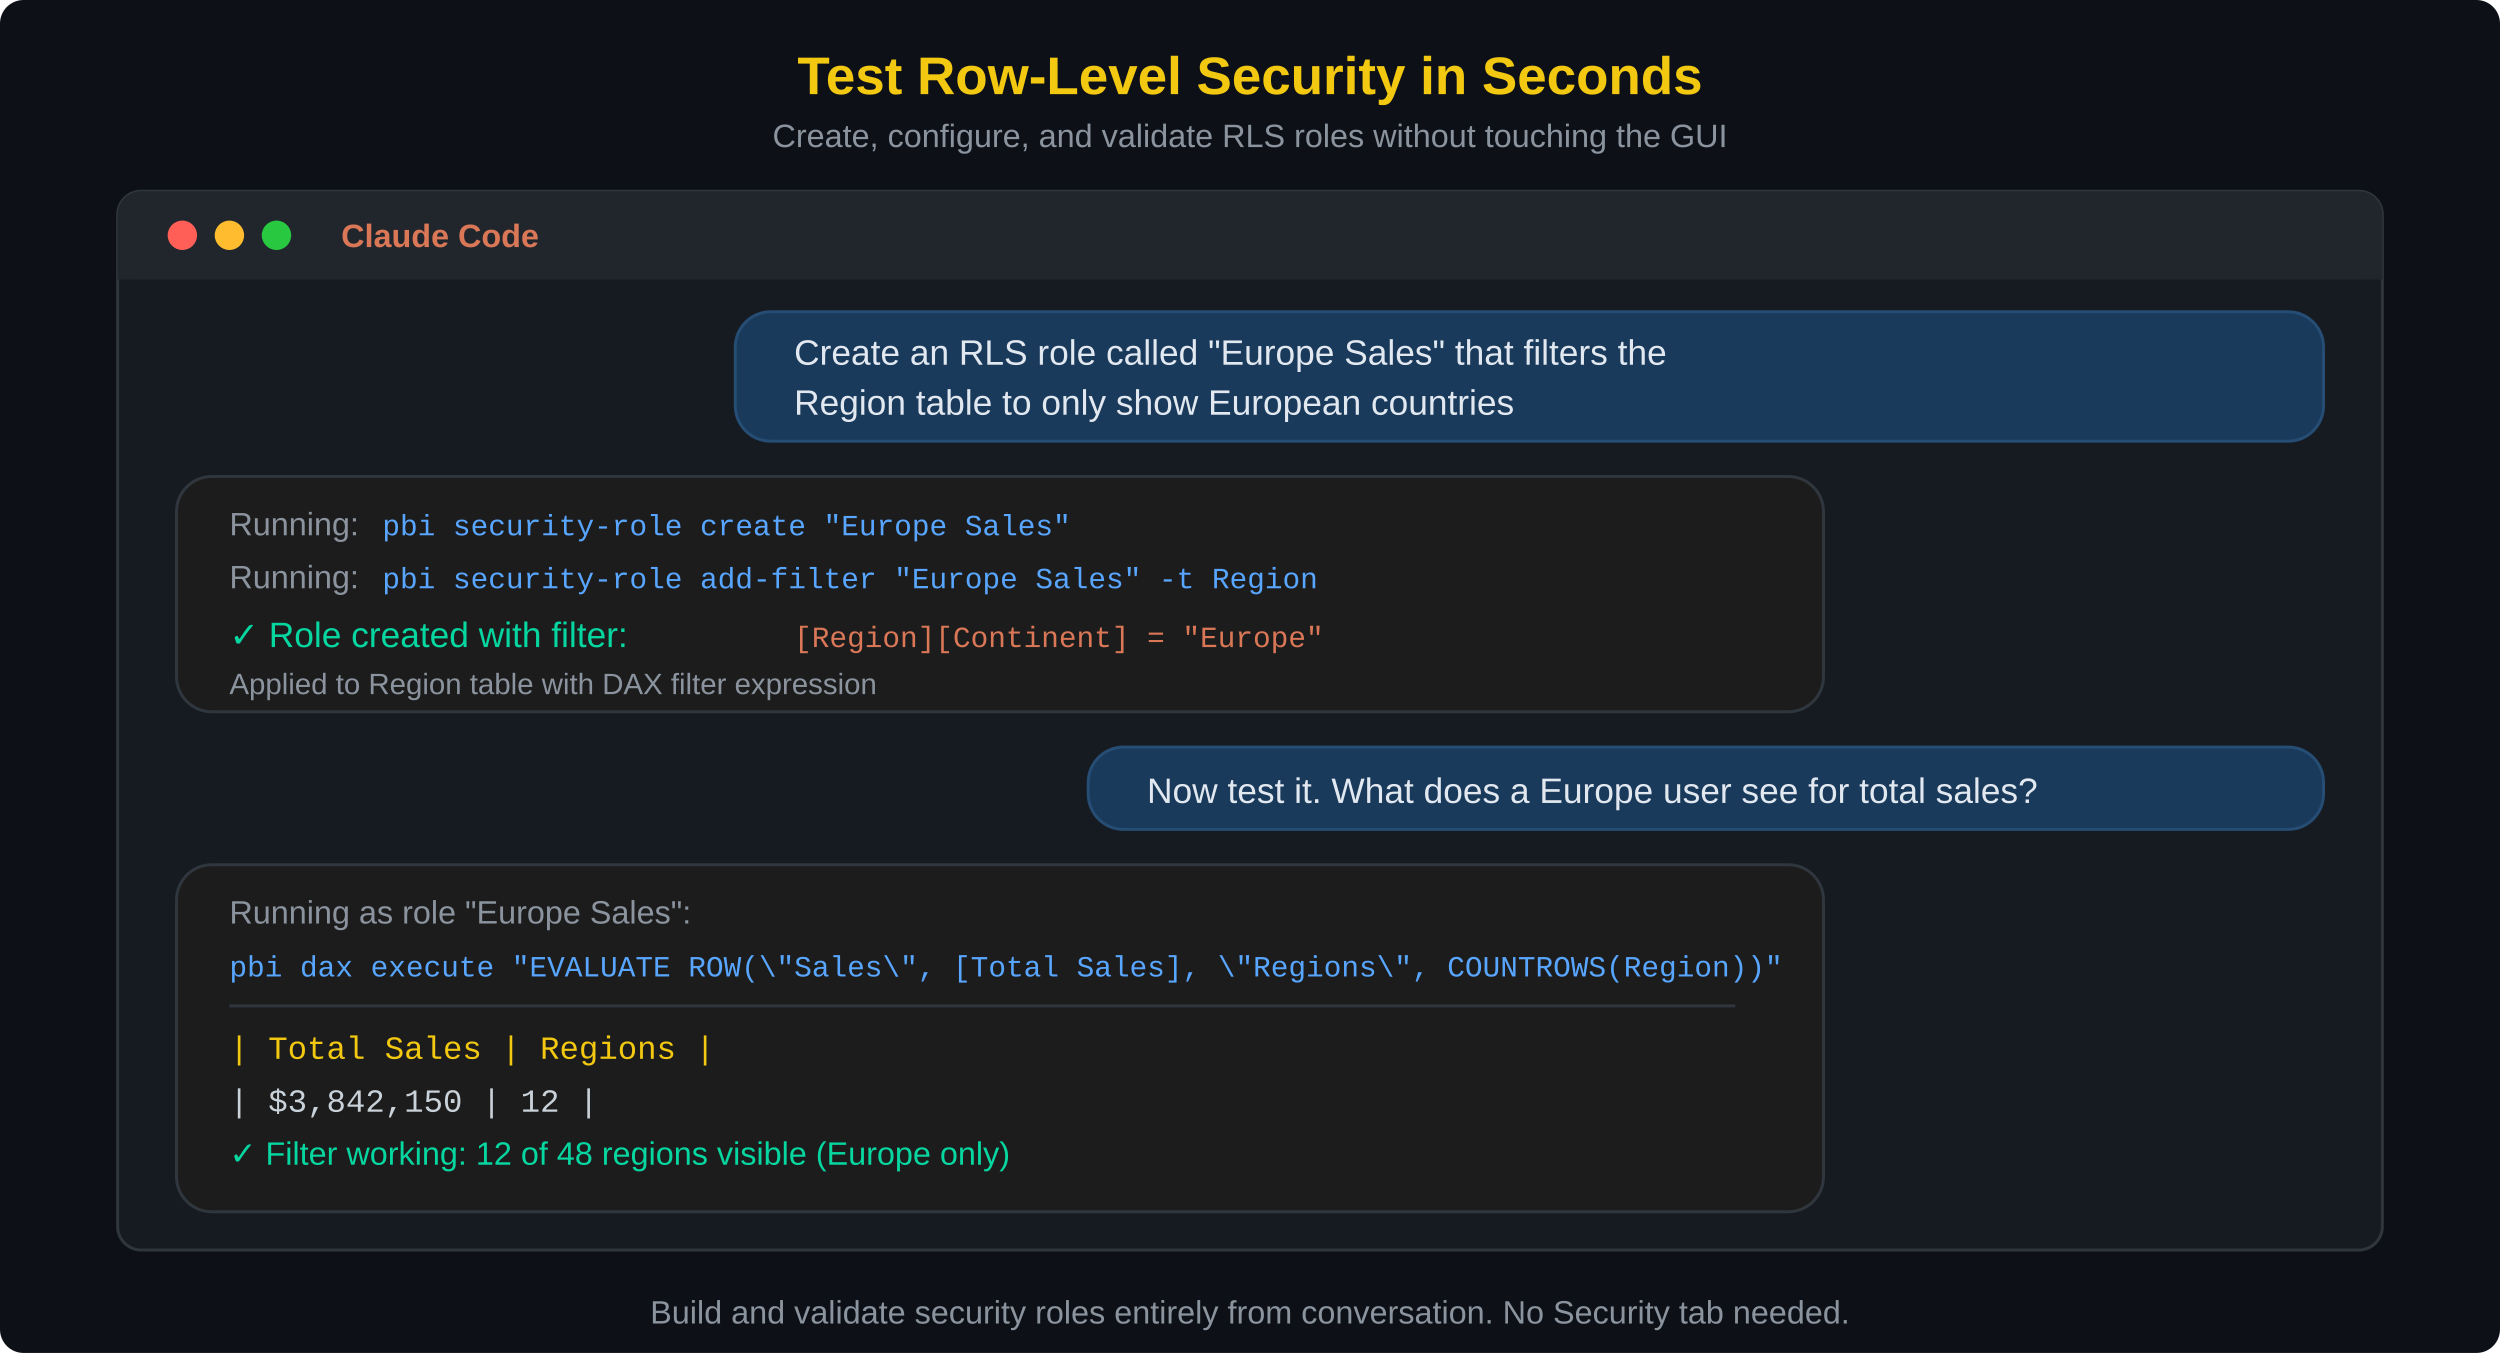
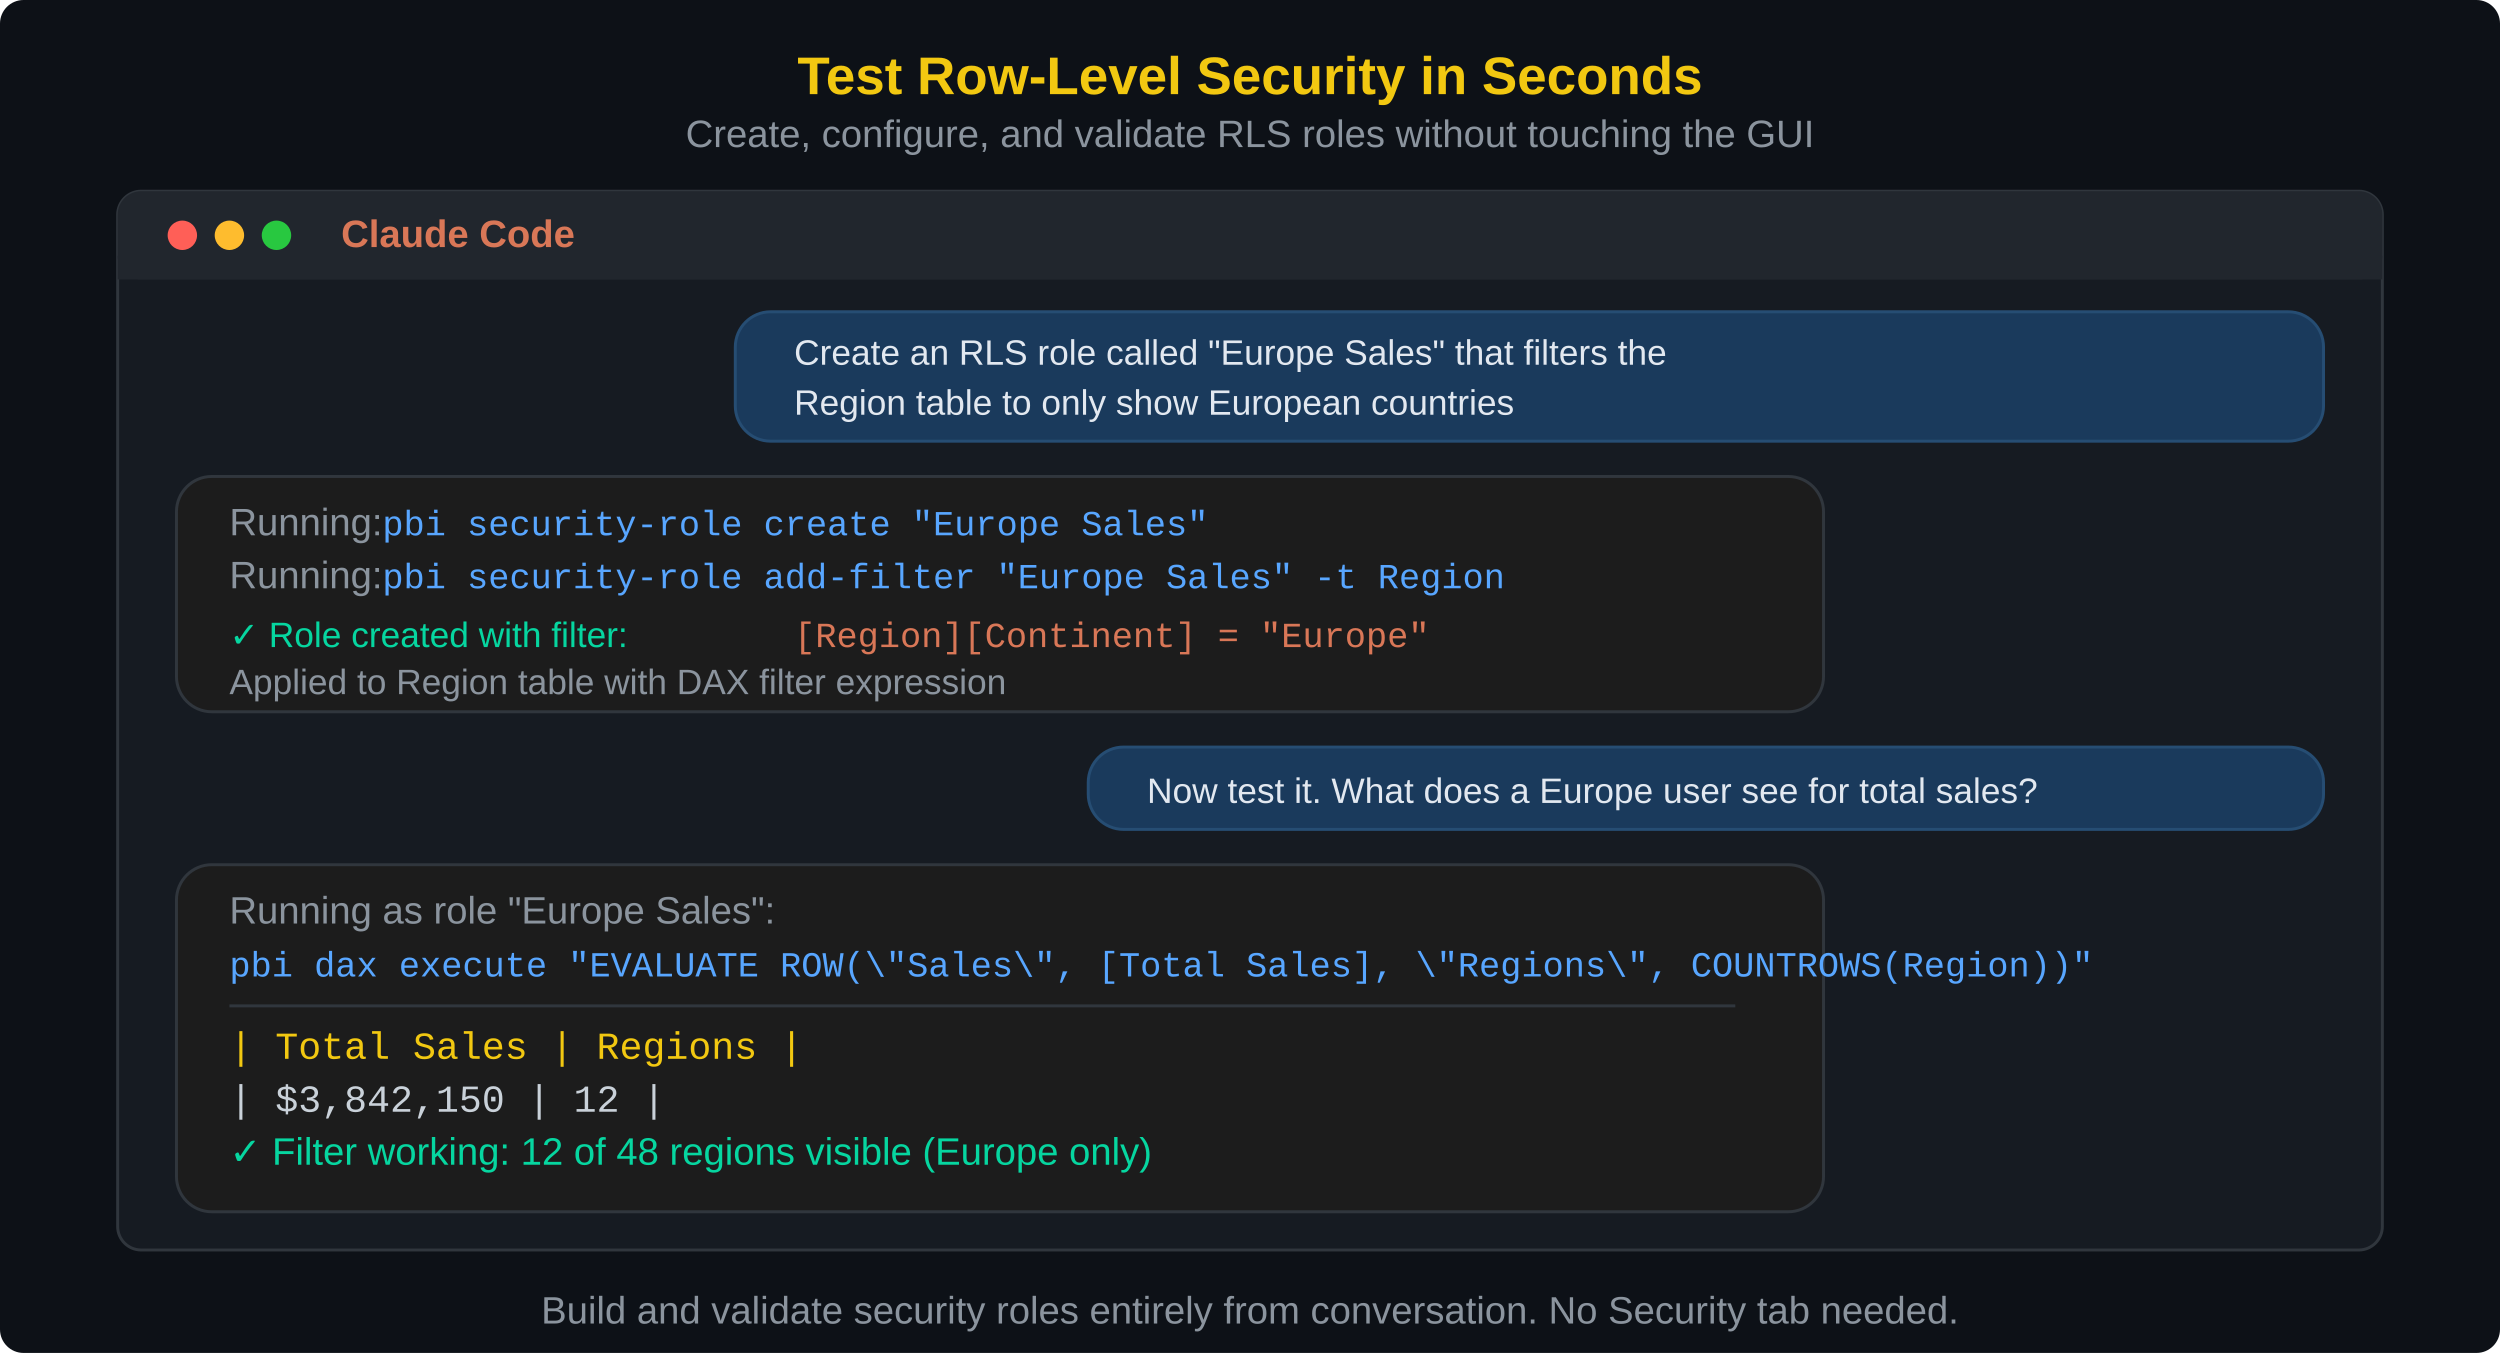
<svg xmlns="http://www.w3.org/2000/svg" width="850" height="460" viewBox="0 0 850 460">
  <rect width="100%" height="100%" fill="#0d1117" rx="8" />
  <text x="425" y="32" font-family="'Segoe UI', Arial, sans-serif" font-size="18" fill="#F2C811" text-anchor="middle" font-weight="bold">Test Row-Level Security in Seconds</text>
-   <text x="425" y="50" font-family="'Segoe UI', Arial, sans-serif" font-size="11" fill="#8b949e" text-anchor="middle">Create, configure, and validate RLS roles without touching the GUI</text>
+   <text x="425" y="50" font-family="'Segoe UI', Arial, sans-serif" font-size="13" fill="#8b949e" text-anchor="middle">Create, configure, and validate RLS roles without touching the GUI</text>
  <rect x="40" y="65" width="770" height="360" rx="8" fill="#161b22" stroke="#30363d" stroke-width="1" />
  <rect x="40" y="65" width="770" height="30" rx="8" fill="#21262d" />
  <rect x="40" y="87" width="770" height="8" fill="#21262d" />
  <circle cx="62" cy="80" r="5" fill="#ff5f57" />
  <circle cx="78" cy="80" r="5" fill="#febc2e" />
  <circle cx="94" cy="80" r="5" fill="#28c840" />
-   <text x="116" y="84" font-family="'Segoe UI', Arial, sans-serif" font-size="11" fill="#d97757" font-weight="bold">Claude Code</text>
+   <text x="116" y="84" font-family="'Segoe UI', Arial, sans-serif" font-size="13" fill="#d97757" font-weight="bold">Claude Code</text>
  <rect x="250" y="106" width="540" height="44" rx="12" fill="#1a3a5c" stroke="#264d73" stroke-width="1" />
  <text x="270" y="124" font-family="'Segoe UI', Arial, sans-serif" font-size="12" fill="#e2e8f0">Create an RLS role called "Europe Sales" that filters the</text>
  <text x="270" y="141" font-family="'Segoe UI', Arial, sans-serif" font-size="12" fill="#e2e8f0">Region table to only show European countries</text>
  <rect x="60" y="162" width="560" height="80" rx="12" fill="#1c1c1c" stroke="#30363d" stroke-width="1" />
-   <text x="78" y="182" font-family="'Segoe UI', Arial, sans-serif" font-size="11" fill="#8b949e">Running:</text>
-   <text x="130" y="182" font-family="'Courier New', Courier, monospace" font-size="10" fill="#58a6ff">pbi security-role create "Europe Sales"</text>
-   <text x="78" y="200" font-family="'Segoe UI', Arial, sans-serif" font-size="11" fill="#8b949e">Running:</text>
-   <text x="130" y="200" font-family="'Courier New', Courier, monospace" font-size="10" fill="#58a6ff">pbi security-role add-filter "Europe Sales" -t Region</text>
+   <text x="78" y="182" font-family="'Segoe UI', Arial, sans-serif" font-size="13" fill="#8b949e">Running:</text>
+   <text x="130" y="182" font-family="'Courier New', Courier, monospace" font-size="12" fill="#58a6ff">pbi security-role create "Europe Sales"</text>
+   <text x="78" y="200" font-family="'Segoe UI', Arial, sans-serif" font-size="13" fill="#8b949e">Running:</text>
+   <text x="130" y="200" font-family="'Courier New', Courier, monospace" font-size="12" fill="#58a6ff">pbi security-role add-filter "Europe Sales" -t Region</text>
  <text x="78" y="220" font-family="'Segoe UI', Arial, sans-serif" font-size="12" fill="#06d6a0">✓ Role created with filter:</text>
-   <text x="270" y="220" font-family="'Courier New', Courier, monospace" font-size="10" fill="#d97757">[Region][Continent] = "Europe"</text>
-   <text x="78" y="236" font-family="'Segoe UI', Arial, sans-serif" font-size="10" fill="#8b949e">Applied to Region table with DAX filter expression</text>
+   <text x="270" y="220" font-family="'Courier New', Courier, monospace" font-size="12" fill="#d97757">[Region][Continent] = "Europe"</text>
+   <text x="78" y="236" font-family="'Segoe UI', Arial, sans-serif" font-size="12" fill="#8b949e">Applied to Region table with DAX filter expression</text>
  <rect x="370" y="254" width="420" height="28" rx="12" fill="#1a3a5c" stroke="#264d73" stroke-width="1" />
  <text x="390" y="273" font-family="'Segoe UI', Arial, sans-serif" font-size="12" fill="#e2e8f0">Now test it. What does a Europe user see for total sales?</text>
  <rect x="60" y="294" width="560" height="118" rx="12" fill="#1c1c1c" stroke="#30363d" stroke-width="1" />
-   <text x="78" y="314" font-family="'Segoe UI', Arial, sans-serif" font-size="11" fill="#8b949e">Running as role "Europe Sales":</text>
-   <text x="78" y="332" font-family="'Courier New', Courier, monospace" font-size="10" fill="#58a6ff">pbi dax execute "EVALUATE ROW(\"Sales\", [Total Sales], \"Regions\", COUNTROWS(Region))"</text>
+   <text x="78" y="314" font-family="'Segoe UI', Arial, sans-serif" font-size="13" fill="#8b949e">Running as role "Europe Sales":</text>
+   <text x="78" y="332" font-family="'Courier New', Courier, monospace" font-size="12" fill="#58a6ff">pbi dax execute "EVALUATE ROW(\"Sales\", [Total Sales], \"Regions\", COUNTROWS(Region))"</text>
  <line x1="78" y1="342" x2="590" y2="342" stroke="#30363d" stroke-width="1" />
-   <text x="78" y="360" font-family="'Courier New', Courier, monospace" font-size="11" fill="#F2C811">| Total Sales  | Regions |</text>
-   <text x="78" y="378" font-family="'Courier New', Courier, monospace" font-size="11" fill="#c9d1d9">| $3,842,150   | 12      |</text>
-   <text x="78" y="396" font-family="'Segoe UI', Arial, sans-serif" font-size="11" fill="#06d6a0">✓ Filter working: 12 of 48 regions visible (Europe only)</text>
-   <text x="425" y="450" font-family="'Segoe UI', Arial, sans-serif" font-size="11" fill="#8b949e" text-anchor="middle">Build and validate security roles entirely from conversation. No Security tab needed.</text>
+   <text x="78" y="360" font-family="'Courier New', Courier, monospace" font-size="13" fill="#F2C811">| Total Sales  | Regions |</text>
+   <text x="78" y="378" font-family="'Courier New', Courier, monospace" font-size="13" fill="#c9d1d9">| $3,842,150   | 12      |</text>
+   <text x="78" y="396" font-family="'Segoe UI', Arial, sans-serif" font-size="13" fill="#06d6a0">✓ Filter working: 12 of 48 regions visible (Europe only)</text>
+   <text x="425" y="450" font-family="'Segoe UI', Arial, sans-serif" font-size="13" fill="#8b949e" text-anchor="middle">Build and validate security roles entirely from conversation. No Security tab needed.</text>
</svg>
